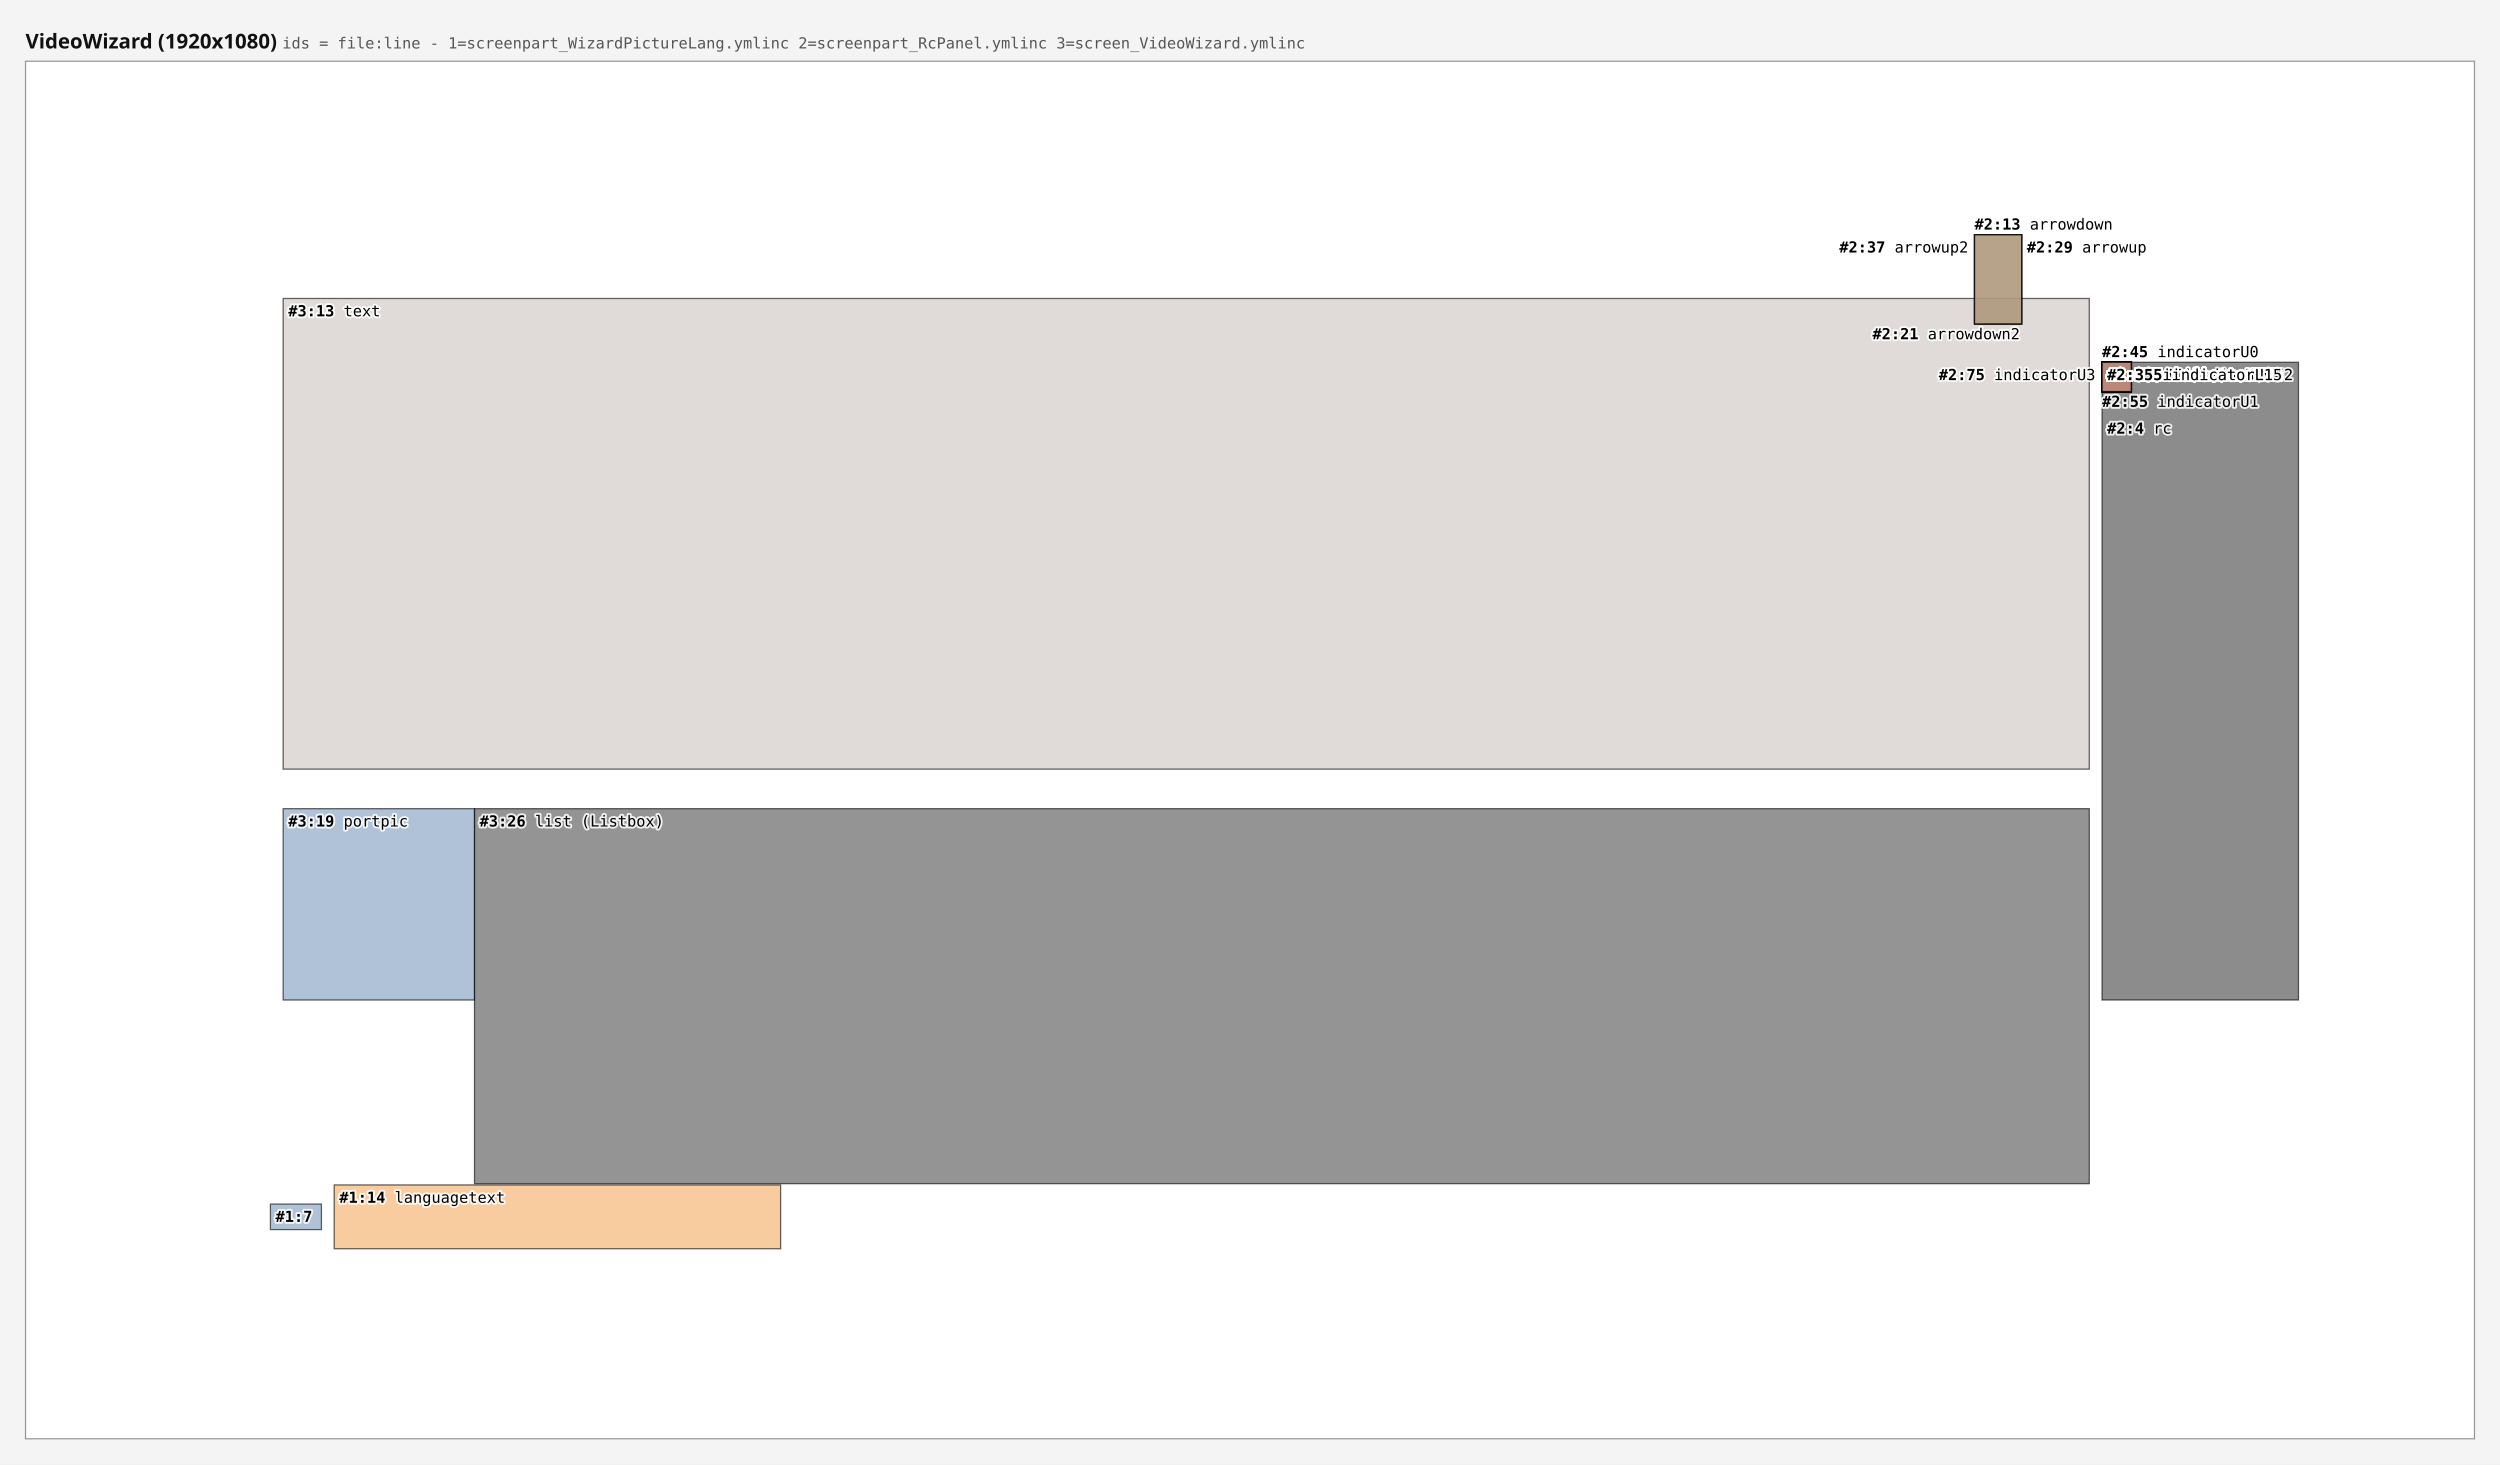
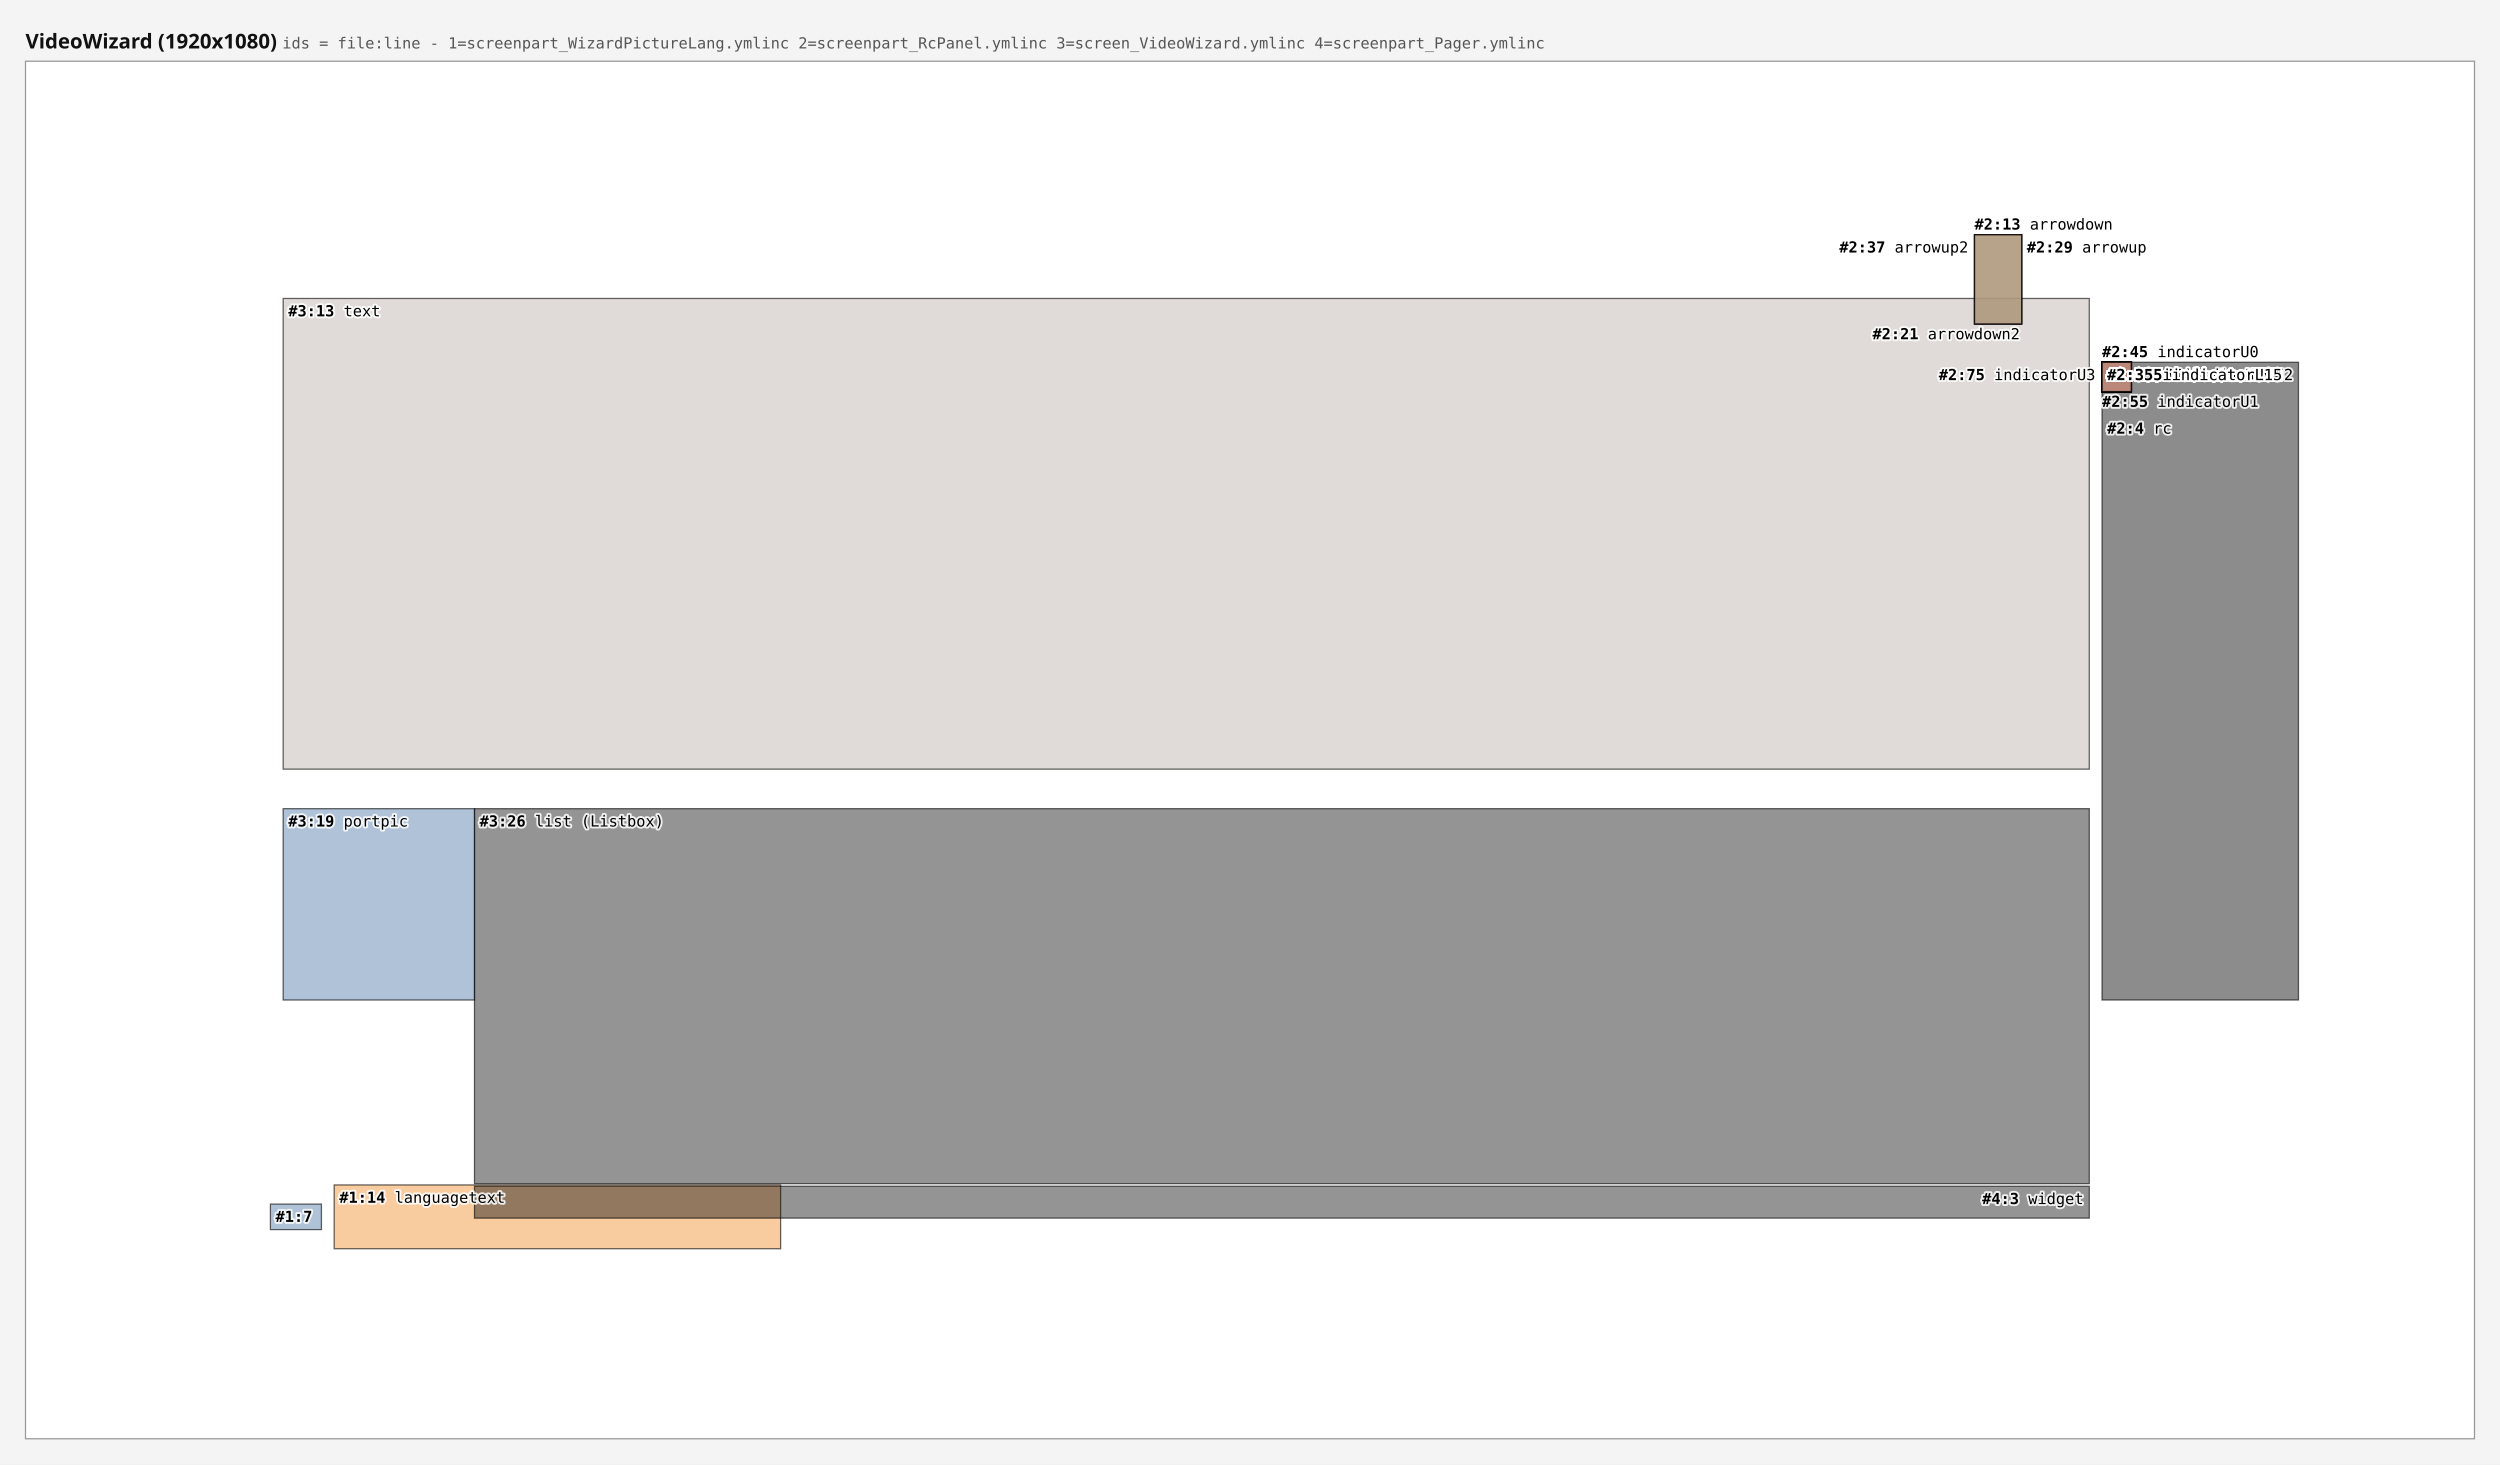
<svg xmlns="http://www.w3.org/2000/svg" width="1960" height="1148" viewBox="0 0 1960 1148">
  <rect x="0" y="0" width="1960" height="1148" fill="#f4f4f4" />
-   <text x="20" y="38" font-family="sans-serif" font-size="16" font-weight="bold" fill="#111111">VideoWizard (1920x1080) <tspan font-family="monospace" font-size="12" font-weight="normal" fill="#555555">ids = file:line - 1=screenpart_WizardPictureLang.ymlinc  2=screenpart_RcPanel.ymlinc  3=screen_VideoWizard.ymlinc</tspan>
+   <text x="20" y="38" font-family="sans-serif" font-size="16" font-weight="bold" fill="#111111">VideoWizard (1920x1080) <tspan font-family="monospace" font-size="12" font-weight="normal" fill="#555555">ids = file:line - 1=screenpart_WizardPictureLang.ymlinc  2=screenpart_RcPanel.ymlinc  3=screen_VideoWizard.ymlinc  4=screenpart_Pager.ymlinc</tspan>
  </text>
  <g data-screen="0" transform="translate(20,48)">
    <rect x="0" y="0" width="1920" height="1080" fill="#ffffff" stroke="#999999" stroke-width="1" />
    <rect data-ref="0:0" data-src="screenpart_WizardPictureLang.ymlinc:7" x="192" y="896" width="40" height="20" fill="#4e79a7" fill-opacity="0.45" stroke="#000000" stroke-opacity="0.6" stroke-width="1" />
    <rect data-ref="0:1" data-src="screenpart_WizardPictureLang.ymlinc:14" x="242" y="881" width="350" height="50" fill="#f28e2b" fill-opacity="0.45" stroke="#000000" stroke-opacity="0.6" stroke-width="1" />
    <rect data-ref="0:39" data-src="screen_VideoWizard.ymlinc:13" x="202" y="186" width="1416" height="369" fill="#bab0ac" fill-opacity="0.45" stroke="#000000" stroke-opacity="0.6" stroke-width="1" />
    <rect data-ref="0:41" data-src="screen_VideoWizard.ymlinc:26" x="352" y="586" width="1266" height="294" fill="#121212" fill-opacity="0.45" stroke="#000000" stroke-opacity="0.6" stroke-width="1" />
+     <rect data-ref="0:42" data-src="screenpart_Pager.ymlinc:3" x="352" y="882" width="1266" height="25" fill="#121212" fill-opacity="0.45" stroke="#000000" stroke-opacity="0.6" stroke-width="1" />
    <rect data-ref="0:2" data-src="screenpart_RcPanel.ymlinc:4" x="1628" y="236" width="154" height="500" fill="#000000" fill-opacity="0.45" stroke="#000000" stroke-opacity="0.6" stroke-width="1" />
    <rect data-ref="0:40" data-src="screen_VideoWizard.ymlinc:19" x="202" y="586" width="150" height="150" fill="#4e79a7" fill-opacity="0.45" stroke="#000000" stroke-opacity="0.6" stroke-width="1" />
    <rect data-ref="0:3" data-src="screenpart_RcPanel.ymlinc:13" x="1528" y="136" width="37" height="70" fill="#76b7b2" fill-opacity="0.45" stroke="#000000" stroke-opacity="0.6" stroke-width="1" />
    <rect data-ref="0:4" data-src="screenpart_RcPanel.ymlinc:21" x="1528" y="136" width="37" height="70" fill="#59a14f" fill-opacity="0.45" stroke="#000000" stroke-opacity="0.6" stroke-width="1" />
    <rect data-ref="0:5" data-src="screenpart_RcPanel.ymlinc:29" x="1528" y="136" width="37" height="70" fill="#edc948" fill-opacity="0.45" stroke="#000000" stroke-opacity="0.6" stroke-width="1" />
    <rect data-ref="0:6" data-src="screenpart_RcPanel.ymlinc:37" x="1528" y="136" width="37" height="70" fill="#b07aa1" fill-opacity="0.45" stroke="#000000" stroke-opacity="0.6" stroke-width="1" />
    <rect data-ref="0:7" data-src="screenpart_RcPanel.ymlinc:45" x="1628" y="236" width="23" height="23" fill="#ff9da7" fill-opacity="0.45" stroke="#000000" stroke-opacity="0.6" stroke-width="1" />
    <rect data-ref="0:8" data-src="screenpart_RcPanel.ymlinc:55" x="1628" y="236" width="23" height="23" fill="#9c755f" fill-opacity="0.45" stroke="#000000" stroke-opacity="0.6" stroke-width="1" />
    <rect data-ref="0:9" data-src="screenpart_RcPanel.ymlinc:65" x="1628" y="236" width="23" height="23" fill="#bab0ac" fill-opacity="0.45" stroke="#000000" stroke-opacity="0.6" stroke-width="1" />
    <rect data-ref="0:10" data-src="screenpart_RcPanel.ymlinc:75" x="1628" y="236" width="23" height="23" fill="#4e79a7" fill-opacity="0.45" stroke="#000000" stroke-opacity="0.6" stroke-width="1" />
    <rect data-ref="0:11" data-src="screenpart_RcPanel.ymlinc:85" x="1628" y="236" width="23" height="23" fill="#f28e2b" fill-opacity="0.45" stroke="#000000" stroke-opacity="0.6" stroke-width="1" />
    <rect data-ref="0:12" data-src="screenpart_RcPanel.ymlinc:95" x="1628" y="236" width="23" height="23" fill="#e15759" fill-opacity="0.45" stroke="#000000" stroke-opacity="0.6" stroke-width="1" />
    <rect data-ref="0:13" data-src="screenpart_RcPanel.ymlinc:105" x="1628" y="236" width="23" height="23" fill="#76b7b2" fill-opacity="0.45" stroke="#000000" stroke-opacity="0.6" stroke-width="1" />
    <rect data-ref="0:14" data-src="screenpart_RcPanel.ymlinc:115" x="1628" y="236" width="23" height="23" fill="#59a14f" fill-opacity="0.45" stroke="#000000" stroke-opacity="0.6" stroke-width="1" />
    <rect data-ref="0:15" data-src="screenpart_RcPanel.ymlinc:125" x="1628" y="236" width="23" height="23" fill="#edc948" fill-opacity="0.45" stroke="#000000" stroke-opacity="0.6" stroke-width="1" />
    <rect data-ref="0:16" data-src="screenpart_RcPanel.ymlinc:135" x="1628" y="236" width="23" height="23" fill="#b07aa1" fill-opacity="0.45" stroke="#000000" stroke-opacity="0.6" stroke-width="1" />
    <rect data-ref="0:17" data-src="screenpart_RcPanel.ymlinc:145" x="1628" y="236" width="23" height="23" fill="#ff9da7" fill-opacity="0.45" stroke="#000000" stroke-opacity="0.6" stroke-width="1" />
    <rect data-ref="0:18" data-src="screenpart_RcPanel.ymlinc:155" x="1628" y="236" width="23" height="23" fill="#9c755f" fill-opacity="0.45" stroke="#000000" stroke-opacity="0.6" stroke-width="1" />
    <rect data-ref="0:19" data-src="screenpart_RcPanel.ymlinc:165" x="1628" y="236" width="23" height="23" fill="#bab0ac" fill-opacity="0.45" stroke="#000000" stroke-opacity="0.6" stroke-width="1" />
    <rect data-ref="0:20" data-src="screenpart_RcPanel.ymlinc:175" x="1628" y="236" width="23" height="23" fill="#4e79a7" fill-opacity="0.45" stroke="#000000" stroke-opacity="0.6" stroke-width="1" />
    <rect data-ref="0:21" data-src="screenpart_RcPanel.ymlinc:185" x="1628" y="236" width="23" height="23" fill="#f28e2b" fill-opacity="0.45" stroke="#000000" stroke-opacity="0.6" stroke-width="1" />
    <rect data-ref="0:22" data-src="screenpart_RcPanel.ymlinc:195" x="1628" y="236" width="23" height="23" fill="#e15759" fill-opacity="0.45" stroke="#000000" stroke-opacity="0.6" stroke-width="1" />
    <rect data-ref="0:23" data-src="screenpart_RcPanel.ymlinc:205" x="1628" y="236" width="23" height="23" fill="#76b7b2" fill-opacity="0.45" stroke="#000000" stroke-opacity="0.6" stroke-width="1" />
    <rect data-ref="0:24" data-src="screenpart_RcPanel.ymlinc:215" x="1628" y="236" width="23" height="23" fill="#59a14f" fill-opacity="0.45" stroke="#000000" stroke-opacity="0.6" stroke-width="1" />
    <rect data-ref="0:25" data-src="screenpart_RcPanel.ymlinc:225" x="1628" y="236" width="23" height="23" fill="#edc948" fill-opacity="0.45" stroke="#000000" stroke-opacity="0.6" stroke-width="1" />
    <rect data-ref="0:26" data-src="screenpart_RcPanel.ymlinc:235" x="1628" y="236" width="23" height="23" fill="#b07aa1" fill-opacity="0.45" stroke="#000000" stroke-opacity="0.6" stroke-width="1" />
    <rect data-ref="0:27" data-src="screenpart_RcPanel.ymlinc:245" x="1628" y="236" width="23" height="23" fill="#ff9da7" fill-opacity="0.45" stroke="#000000" stroke-opacity="0.6" stroke-width="1" />
    <rect data-ref="0:28" data-src="screenpart_RcPanel.ymlinc:255" x="1628" y="236" width="23" height="23" fill="#9c755f" fill-opacity="0.45" stroke="#000000" stroke-opacity="0.6" stroke-width="1" />
    <rect data-ref="0:29" data-src="screenpart_RcPanel.ymlinc:265" x="1628" y="236" width="23" height="23" fill="#bab0ac" fill-opacity="0.45" stroke="#000000" stroke-opacity="0.6" stroke-width="1" />
    <rect data-ref="0:30" data-src="screenpart_RcPanel.ymlinc:275" x="1628" y="236" width="23" height="23" fill="#4e79a7" fill-opacity="0.45" stroke="#000000" stroke-opacity="0.6" stroke-width="1" />
    <rect data-ref="0:31" data-src="screenpart_RcPanel.ymlinc:285" x="1628" y="236" width="23" height="23" fill="#f28e2b" fill-opacity="0.45" stroke="#000000" stroke-opacity="0.6" stroke-width="1" />
    <rect data-ref="0:32" data-src="screenpart_RcPanel.ymlinc:295" x="1628" y="236" width="23" height="23" fill="#e15759" fill-opacity="0.45" stroke="#000000" stroke-opacity="0.6" stroke-width="1" />
    <rect data-ref="0:33" data-src="screenpart_RcPanel.ymlinc:305" x="1628" y="236" width="23" height="23" fill="#76b7b2" fill-opacity="0.45" stroke="#000000" stroke-opacity="0.6" stroke-width="1" />
    <rect data-ref="0:34" data-src="screenpart_RcPanel.ymlinc:315" x="1628" y="236" width="23" height="23" fill="#59a14f" fill-opacity="0.45" stroke="#000000" stroke-opacity="0.6" stroke-width="1" />
    <rect data-ref="0:35" data-src="screenpart_RcPanel.ymlinc:325" x="1628" y="236" width="23" height="23" fill="#edc948" fill-opacity="0.45" stroke="#000000" stroke-opacity="0.6" stroke-width="1" />
    <rect data-ref="0:36" data-src="screenpart_RcPanel.ymlinc:335" x="1628" y="236" width="23" height="23" fill="#b07aa1" fill-opacity="0.45" stroke="#000000" stroke-opacity="0.6" stroke-width="1" />
    <rect data-ref="0:37" data-src="screenpart_RcPanel.ymlinc:345" x="1628" y="236" width="23" height="23" fill="#ff9da7" fill-opacity="0.45" stroke="#000000" stroke-opacity="0.6" stroke-width="1" />
    <rect data-ref="0:38" data-src="screenpart_RcPanel.ymlinc:355" x="1628" y="236" width="23" height="23" fill="#9c755f" fill-opacity="0.45" stroke="#000000" stroke-opacity="0.6" stroke-width="1" />
    <g pointer-events="none" font-family="monospace" font-size="12" fill="#000000" stroke="#ffffff" stroke-width="3" stroke-opacity="0.85" stroke-linejoin="round" paint-order="stroke">
      <text x="196" y="910">
        <tspan font-weight="bold">#1:7</tspan>
      </text>
      <text x="246" y="895">
        <tspan font-weight="bold">#1:14</tspan> languagetext</text>
      <text x="206" y="200">
        <tspan font-weight="bold">#3:13</tspan> text</text>
      <text x="356" y="600">
        <tspan font-weight="bold">#3:26</tspan> list (Listbox)</text>
+       <text x="1534" y="896">
+         <tspan font-weight="bold">#4:3</tspan> widget</text>
      <text x="1632" y="292">
        <tspan font-weight="bold">#2:4</tspan> rc</text>
      <text x="206" y="600">
        <tspan font-weight="bold">#3:19</tspan> portpic</text>
      <text x="1528" y="132">
        <tspan font-weight="bold">#2:13</tspan> arrowdown</text>
      <text x="1448" y="218">
        <tspan font-weight="bold">#2:21</tspan> arrowdown2</text>
      <text x="1569" y="150">
        <tspan font-weight="bold">#2:29</tspan> arrowup</text>
      <text x="1422" y="150">
        <tspan font-weight="bold">#2:37</tspan> arrowup2</text>
      <text x="1628" y="232">
        <tspan font-weight="bold">#2:45</tspan> indicatorU0</text>
      <text x="1628" y="271">
        <tspan font-weight="bold">#2:55</tspan> indicatorU1</text>
      <text x="1655" y="250">
        <tspan font-weight="bold">#2:65</tspan> indicatorU2</text>
      <text x="1500" y="250">
        <tspan font-weight="bold">#2:75</tspan> indicatorU3</text>
      <text x="1632" y="250">
        <tspan font-weight="bold">#2:85</tspan> indicatorU4</text>
      <text x="1632" y="250">
        <tspan font-weight="bold">#2:95</tspan> indicatorU5</text>
      <text x="1632" y="250">
        <tspan font-weight="bold">#2:105</tspan> indicatorU6</text>
      <text x="1632" y="250">
        <tspan font-weight="bold">#2:115</tspan> indicatorU7</text>
      <text x="1632" y="250">
        <tspan font-weight="bold">#2:125</tspan> indicatorU8</text>
      <text x="1632" y="250">
        <tspan font-weight="bold">#2:135</tspan> indicatorU9</text>
      <text x="1632" y="250">
        <tspan font-weight="bold">#2:145</tspan> indicatorU10</text>
      <text x="1632" y="250">
        <tspan font-weight="bold">#2:155</tspan> indicatorU11</text>
      <text x="1632" y="250">
        <tspan font-weight="bold">#2:165</tspan> indicatorU12</text>
      <text x="1632" y="250">
        <tspan font-weight="bold">#2:175</tspan> indicatorU13</text>
      <text x="1632" y="250">
        <tspan font-weight="bold">#2:185</tspan> indicatorU14</text>
      <text x="1632" y="250">
        <tspan font-weight="bold">#2:195</tspan> indicatorU15</text>
      <text x="1632" y="250">
        <tspan font-weight="bold">#2:205</tspan> indicatorL0</text>
      <text x="1632" y="250">
        <tspan font-weight="bold">#2:215</tspan> indicatorL1</text>
      <text x="1632" y="250">
        <tspan font-weight="bold">#2:225</tspan> indicatorL2</text>
      <text x="1632" y="250">
        <tspan font-weight="bold">#2:235</tspan> indicatorL3</text>
      <text x="1632" y="250">
        <tspan font-weight="bold">#2:245</tspan> indicatorL4</text>
      <text x="1632" y="250">
        <tspan font-weight="bold">#2:255</tspan> indicatorL5</text>
      <text x="1632" y="250">
        <tspan font-weight="bold">#2:265</tspan> indicatorL6</text>
      <text x="1632" y="250">
        <tspan font-weight="bold">#2:275</tspan> indicatorL7</text>
      <text x="1632" y="250">
        <tspan font-weight="bold">#2:285</tspan> indicatorL8</text>
      <text x="1632" y="250">
        <tspan font-weight="bold">#2:295</tspan> indicatorL9</text>
      <text x="1632" y="250">
        <tspan font-weight="bold">#2:305</tspan> indicatorL10</text>
      <text x="1632" y="250">
        <tspan font-weight="bold">#2:315</tspan> indicatorL11</text>
      <text x="1632" y="250">
        <tspan font-weight="bold">#2:325</tspan> indicatorL12</text>
      <text x="1632" y="250">
        <tspan font-weight="bold">#2:335</tspan> indicatorL13</text>
      <text x="1632" y="250">
        <tspan font-weight="bold">#2:345</tspan> indicatorL14</text>
      <text x="1632" y="250">
        <tspan font-weight="bold">#2:355</tspan> indicatorL15</text>
    </g>
  </g>
</svg>
